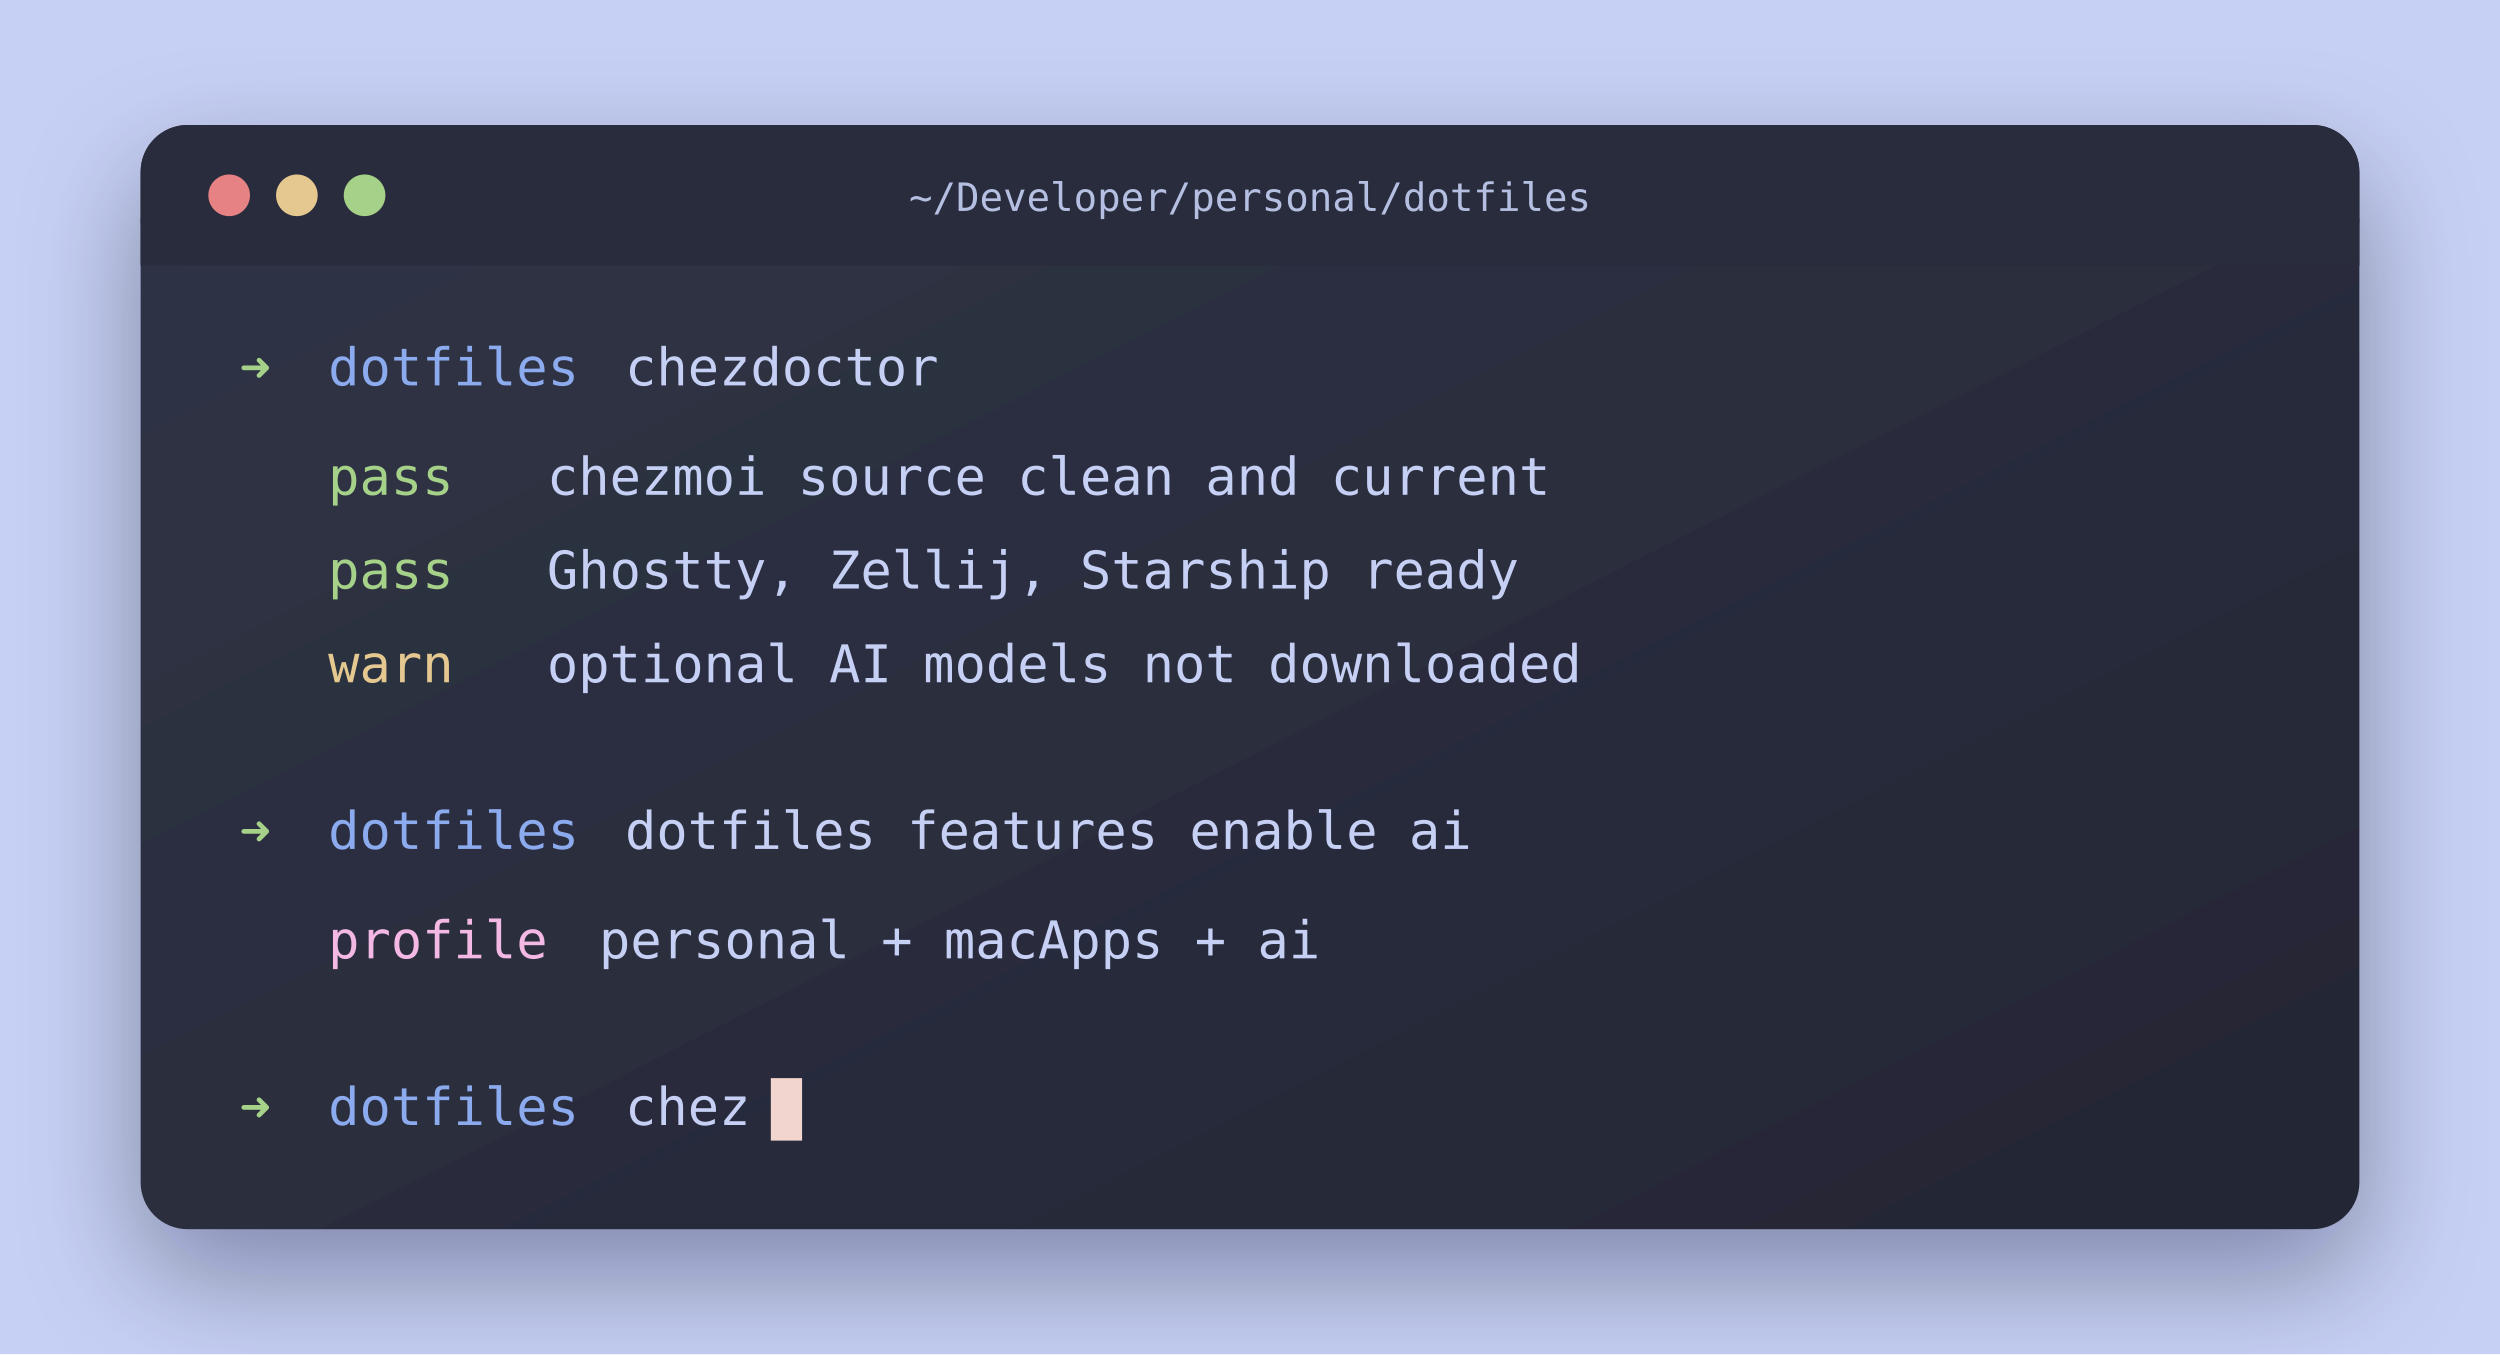
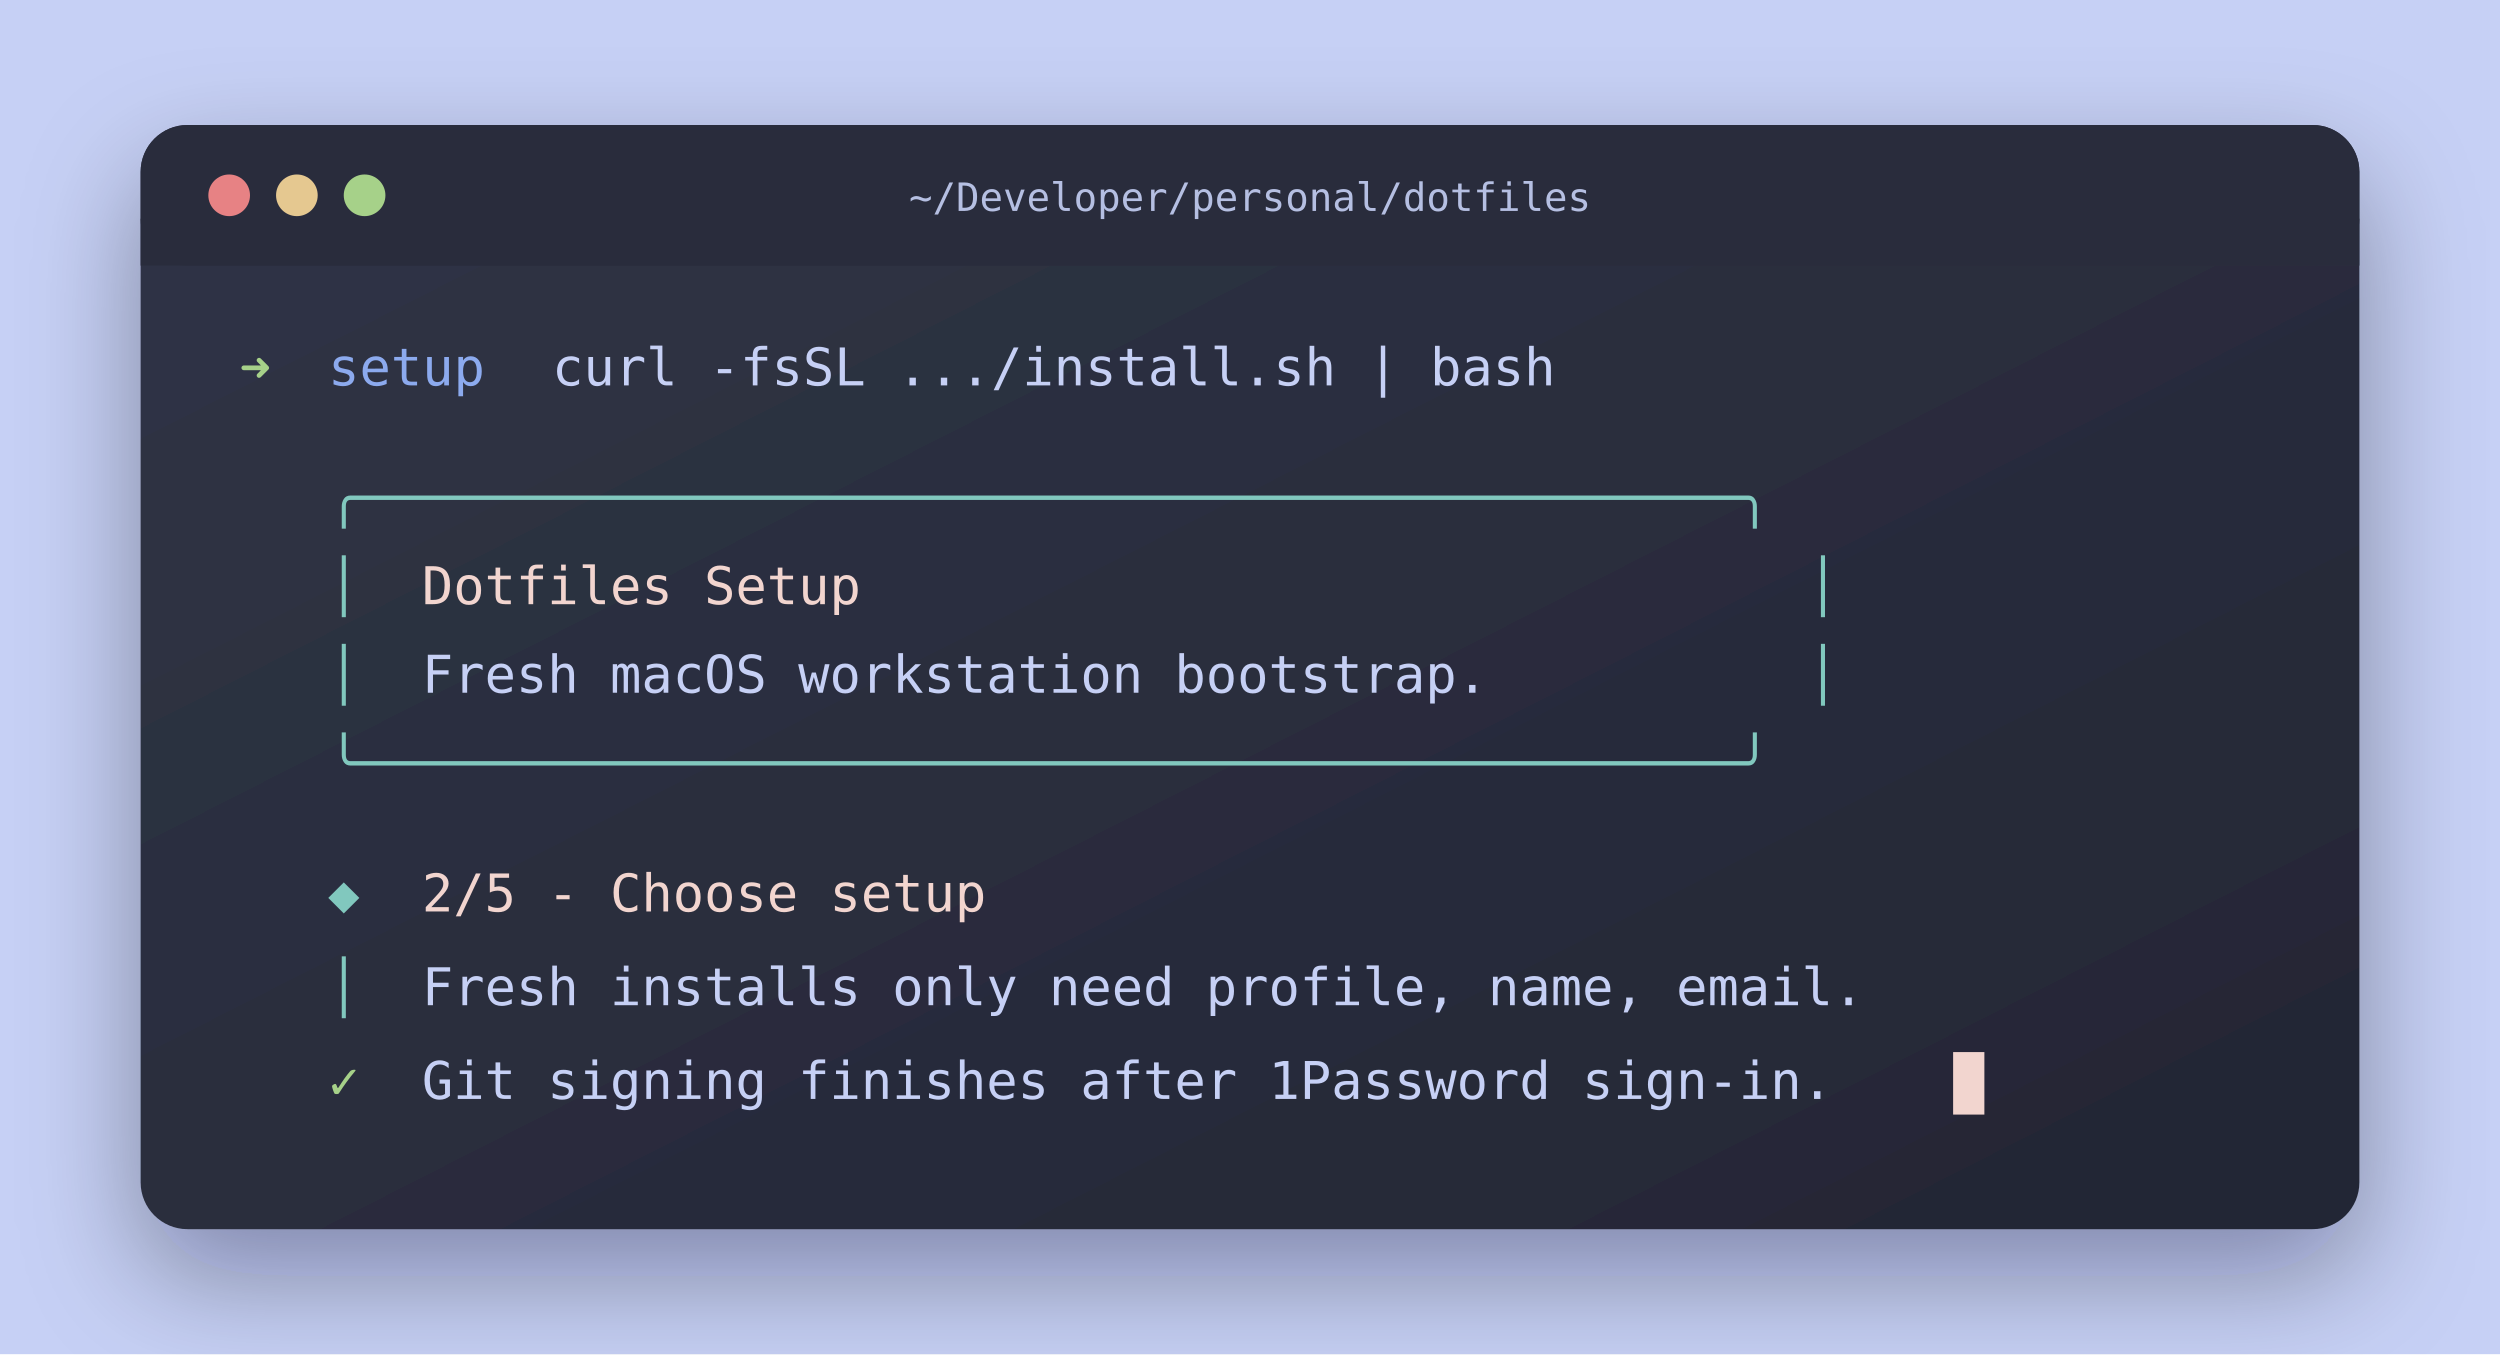
<svg xmlns="http://www.w3.org/2000/svg" width="960" height="520" viewBox="0 0 960 520" role="img" aria-labelledby="title desc">
  <defs>
    <linearGradient id="frame" x1="0" y1="0" x2="1" y2="1">
      <stop offset="0" stop-color="#303446" />
      <stop offset="1" stop-color="#232634" />
    </linearGradient>
    <filter id="shadow" x="-20%" y="-20%" width="140%" height="140%">
      <feDropShadow dx="0" dy="18" stdDeviation="22" flood-color="#11111b" flood-opacity=".35" />
    </filter>
  </defs>
  <rect width="960" height="520" fill="#c6d0f5" />
  <rect x="54" y="48" width="852" height="424" rx="18" fill="url(#frame)" filter="url(#shadow)" />
  <rect x="54" y="48" width="852" height="54" rx="18" fill="#292c3c" />
  <path d="M54 84h852v18H54z" fill="#292c3c" />
  <circle cx="88" cy="75" r="8" fill="#e78284" />
  <circle cx="114" cy="75" r="8" fill="#e5c890" />
  <circle cx="140" cy="75" r="8" fill="#a6d189" />
  <text x="480" y="81" text-anchor="middle" fill="#b5bfe2" font-family="JetBrains Mono, SFMono-Regular, Menlo, monospace" font-size="15">~/Developer/personal/dotfiles</text>
  <g font-family="JetBrains Mono, SFMono-Regular, Menlo, monospace" font-size="20">
    <text x="92" y="148" fill="#a6d189">➜</text>
-     <text x="126" y="148" fill="#8caaee">dotfiles</text>
-     <text x="240" y="148" fill="#c6d0f5">chezdoctor</text>
-     <text x="126" y="190" fill="#a6d189">pass</text>
-     <text x="210" y="190" fill="#c6d0f5">chezmoi source clean and current</text>
-     <text x="126" y="226" fill="#a6d189">pass</text>
-     <text x="210" y="226" fill="#c6d0f5">Ghostty, Zellij, Starship ready</text>
-     <text x="126" y="262" fill="#e5c890">warn</text>
-     <text x="210" y="262" fill="#c6d0f5">optional AI models not downloaded</text>
-     <text x="92" y="326" fill="#a6d189">➜</text>
-     <text x="126" y="326" fill="#8caaee">dotfiles</text>
-     <text x="240" y="326" fill="#c6d0f5">dotfiles features enable ai</text>
-     <text x="126" y="368" fill="#f4b8e4">profile</text>
-     <text x="230" y="368" fill="#c6d0f5">personal + macApps + ai</text>
-     <text x="92" y="432" fill="#a6d189">➜</text>
-     <text x="126" y="432" fill="#8caaee">dotfiles</text>
-     <text x="240" y="432" fill="#c6d0f5">chez</text>
-     <rect x="296" y="414" width="12" height="24" fill="#f2d5cf">
+     <text x="126" y="148" fill="#8caaee">setup</text>
+     <text x="212" y="148" fill="#c6d0f5">curl -fsSL .../install.sh | bash</text>
+     <text x="126" y="198" fill="#81c8be">╭────────────────────────────────────────────╮</text>
+     <text x="126" y="232" fill="#81c8be">│</text>
+     <text x="162" y="232" fill="#f2d5cf">Dotfiles Setup</text>
+     <text x="694" y="232" fill="#81c8be">│</text>
+     <text x="126" y="266" fill="#81c8be">│</text>
+     <text x="162" y="266" fill="#c6d0f5">Fresh macOS workstation bootstrap.</text>
+     <text x="694" y="266" fill="#81c8be">│</text>
+     <text x="126" y="300" fill="#81c8be">╰────────────────────────────────────────────╯</text>
+     <text x="126" y="350" fill="#81c8be">◆</text>
+     <text x="162" y="350" fill="#f2d5cf">2/5 - Choose setup</text>
+     <text x="126" y="386" fill="#81c8be">│</text>
+     <text x="162" y="386" fill="#c6d0f5">Fresh installs only need profile, name, email.</text>
+     <text x="126" y="422" fill="#a6d189">✓</text>
+     <text x="162" y="422" fill="#c6d0f5">Git signing finishes after 1Password sign-in.</text>
+     <rect x="750" y="404" width="12" height="24" fill="#f2d5cf">
      <animate attributeName="opacity" values="1;1;0;0;1" dur="1.1s" repeatCount="indefinite" />
    </rect>
  </g>
</svg>
